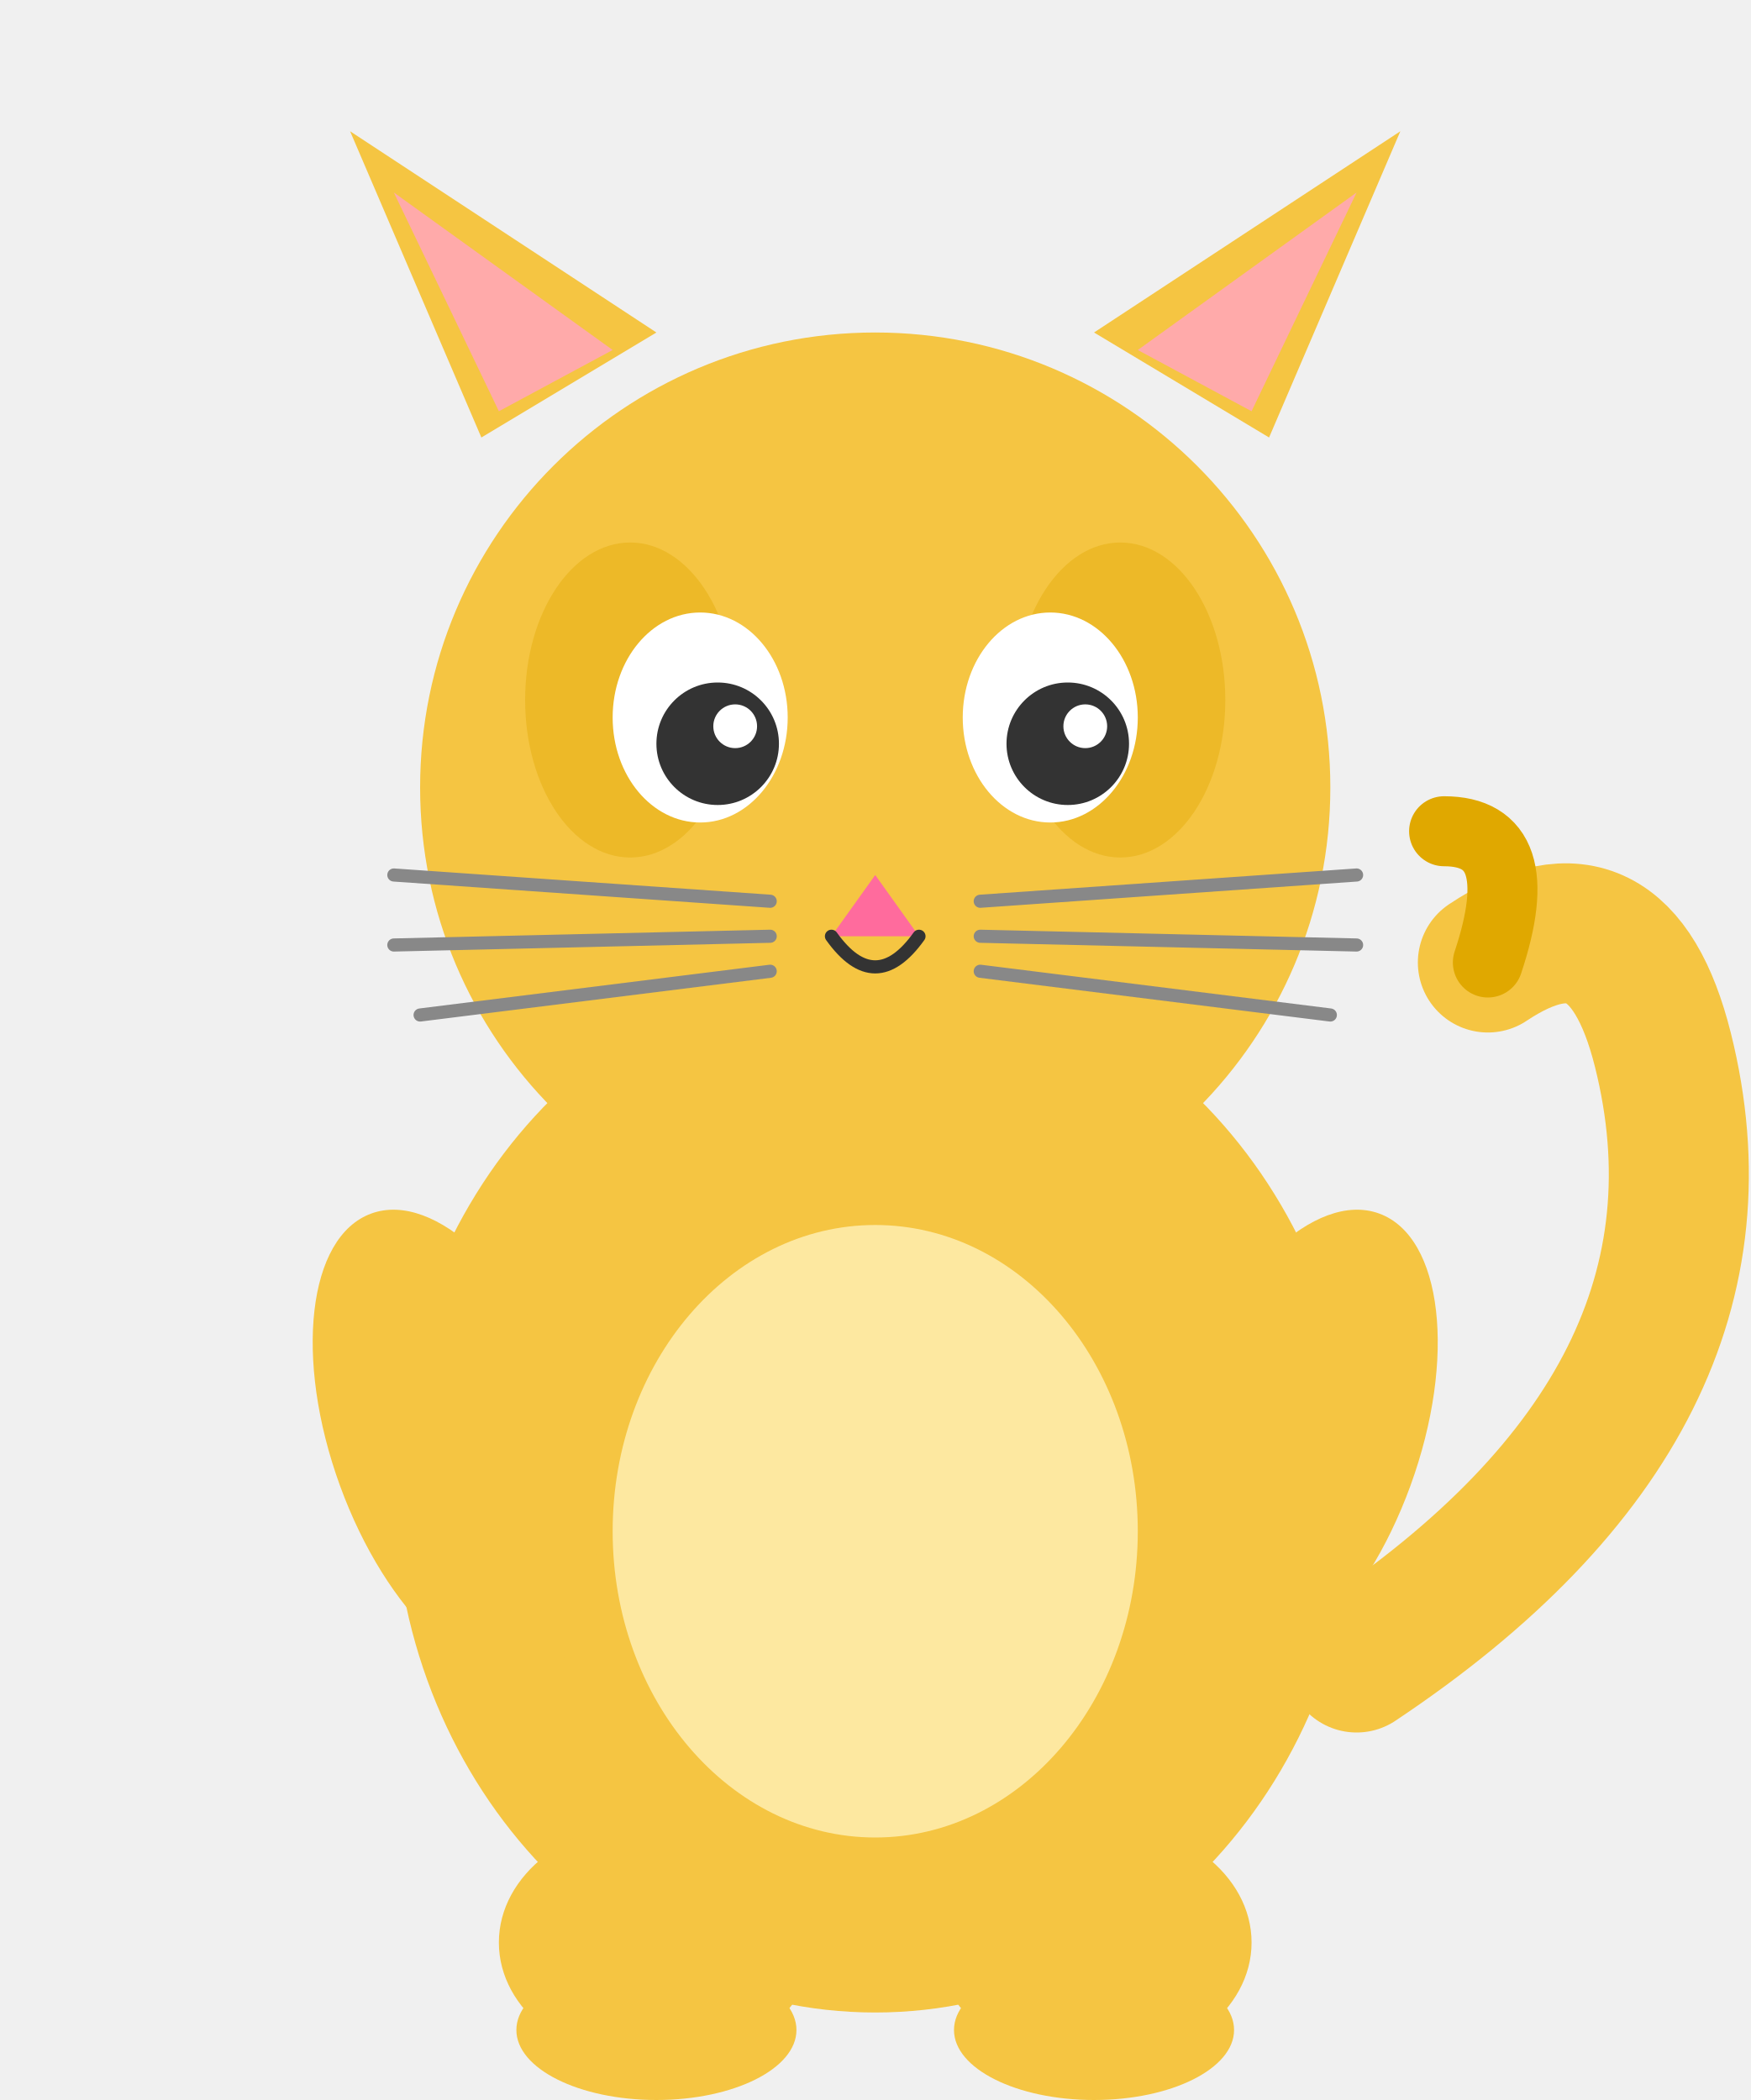
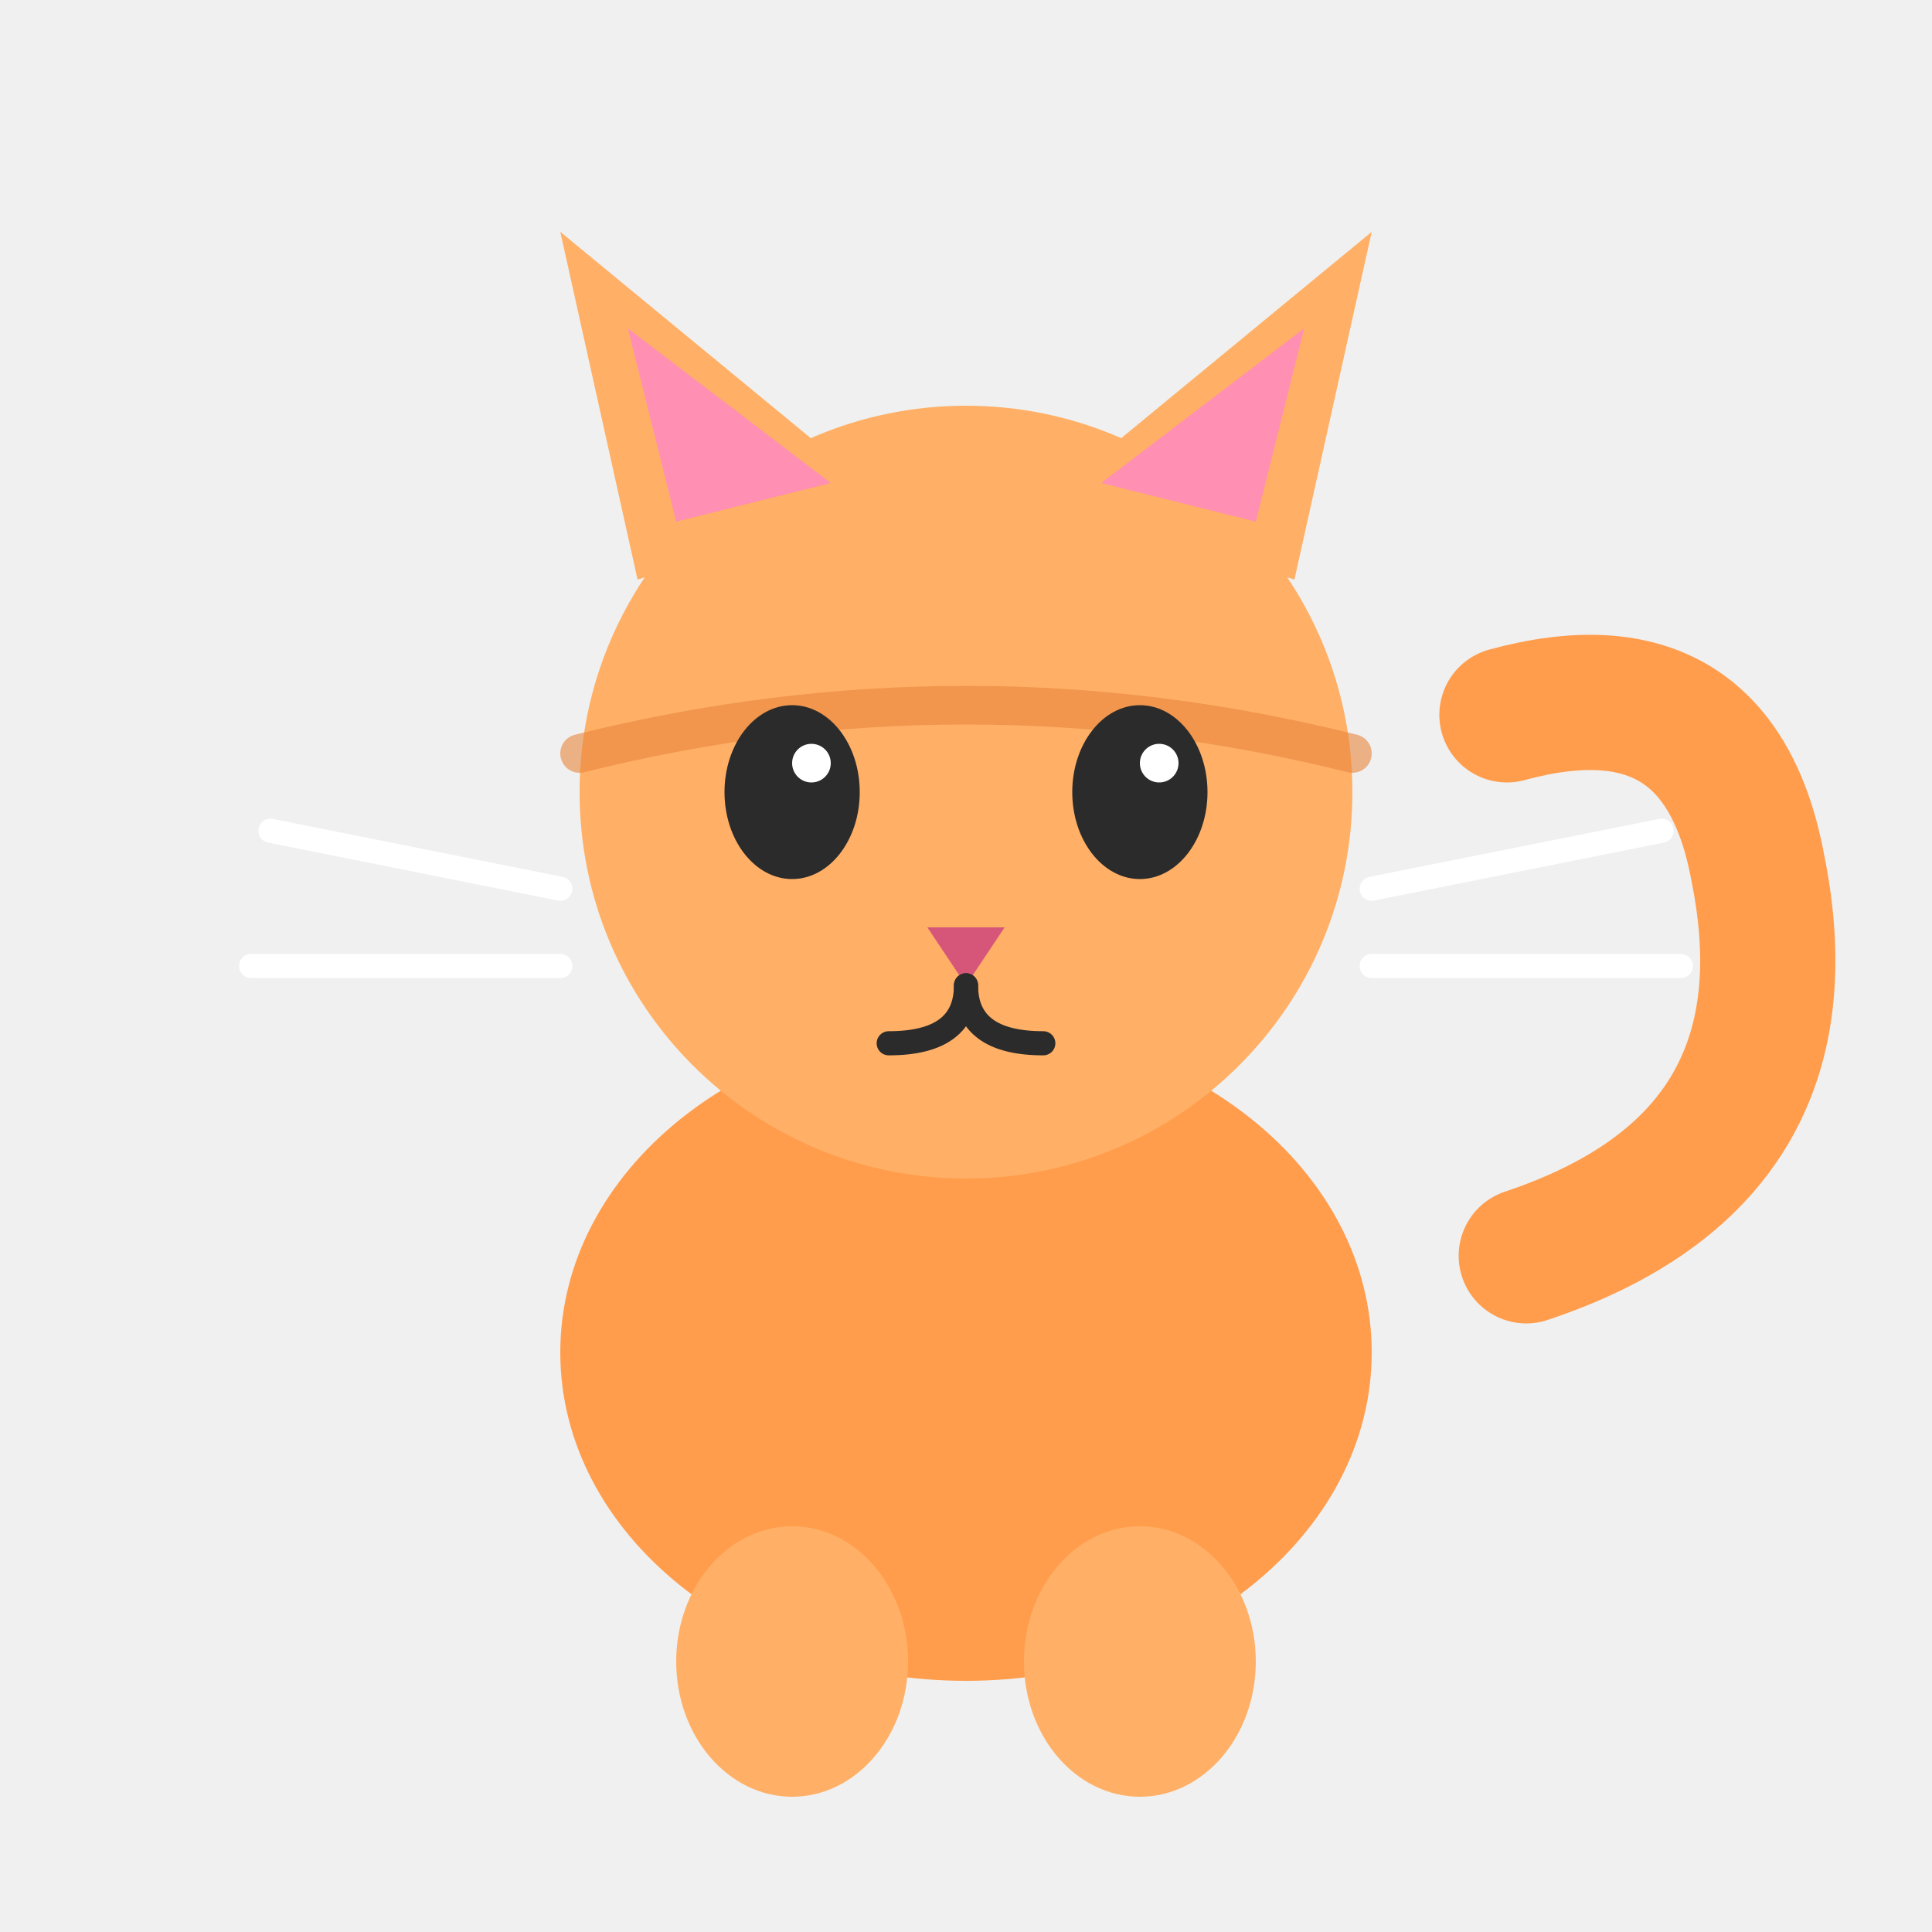
- <svg xmlns="http://www.w3.org/2000/svg" viewBox="0 0 200 240" width="200" height="240">
-   <ellipse cx="100" cy="170" rx="55" ry="60" fill="#f5c542" />
-   <circle cx="100" cy="90" r="52" fill="#f5c542" />
-   <polygon points="55,50 40,15 75,38" fill="#f5c542" />
-   <polygon points="57,47 45,22 70,40" fill="#ffaaaa" />
-   <polygon points="145,50 160,15 125,38" fill="#f5c542" />
-   <polygon points="143,47 155,22 130,40" fill="#ffaaaa" />
-   <ellipse cx="72" cy="80" rx="12" ry="18" fill="#e0a800" opacity="0.4" />
-   <ellipse cx="128" cy="80" rx="12" ry="18" fill="#e0a800" opacity="0.4" />
-   <ellipse cx="80" cy="82" rx="10" ry="12" fill="white" />
-   <ellipse cx="120" cy="82" rx="10" ry="12" fill="white" />
-   <circle cx="82" cy="85" r="7" fill="#333" />
-   <circle cx="122" cy="85" r="7" fill="#333" />
-   <circle cx="84" cy="83" r="2.5" fill="white" />
-   <circle cx="124" cy="83" r="2.5" fill="white" />
-   <polygon points="100,100 95,107 105,107" fill="#ff6b9d" />
-   <path d="M95,107 Q100,114 105,107" fill="none" stroke="#333" stroke-width="1.5" stroke-linecap="round" />
-   <line x1="45" y1="100" x2="88" y2="103" stroke="#888" stroke-width="1.5" stroke-linecap="round" />
-   <line x1="45" y1="108" x2="88" y2="107" stroke="#888" stroke-width="1.5" stroke-linecap="round" />
-   <line x1="48" y1="116" x2="88" y2="111" stroke="#888" stroke-width="1.5" stroke-linecap="round" />
-   <line x1="155" y1="100" x2="112" y2="103" stroke="#888" stroke-width="1.5" stroke-linecap="round" />
-   <line x1="155" y1="108" x2="112" y2="107" stroke="#888" stroke-width="1.5" stroke-linecap="round" />
-   <line x1="152" y1="116" x2="112" y2="111" stroke="#888" stroke-width="1.5" stroke-linecap="round" />
-   <ellipse cx="100" cy="175" rx="30" ry="35" fill="#fde8a0" />
-   <ellipse cx="52" cy="165" rx="14" ry="28" fill="#f5c542" transform="rotate(-20 52 165)" />
-   <ellipse cx="148" cy="165" rx="14" ry="28" fill="#f5c542" transform="rotate(20 148 165)" />
-   <ellipse cx="75" cy="222" rx="18" ry="14" fill="#f5c542" />
-   <ellipse cx="125" cy="222" rx="18" ry="14" fill="#f5c542" />
-   <ellipse cx="75" cy="232" rx="16" ry="8" fill="#f5c542" />
-   <ellipse cx="125" cy="232" rx="16" ry="8" fill="#f5c542" />
-   <path d="M155,190 Q200,160 190,120 Q185,100 170,110" fill="none" stroke="#f5c542" stroke-width="16" stroke-linecap="round" />
-   <path d="M170,110 Q175,95 165,95" fill="none" stroke="#e0a800" stroke-width="8" stroke-linecap="round" />
+ <svg xmlns="http://www.w3.org/2000/svg" viewBox="0 0 200 200" role="img" aria-label="춤추는 고양이">
+   <g id="cat-body">
+     <path d="M158 130 Q188 120 182 90 Q178 68 156 74" fill="none" stroke="#ff9d4d" stroke-width="14" stroke-linecap="round" class="cat-tail" />
+     <ellipse cx="100" cy="140" rx="42" ry="34" fill="#ff9d4d" />
+     <circle cx="100" cy="82" r="40" fill="#ffb066" />
+     <path d="M66 60 L58 24 L92 52 Z" fill="#ffb066" />
+     <path d="M134 60 L142 24 L108 52 Z" fill="#ffb066" />
+     <path d="M70 54 L65 34 L86 50 Z" fill="#ff8fb3" />
+     <path d="M130 54 L135 34 L114 50 Z" fill="#ff8fb3" />
+     <path d="M60 78 Q100 68 140 78" fill="none" stroke="#e8853a" stroke-width="4" stroke-linecap="round" opacity="0.6" />
+     <ellipse cx="82" cy="82" rx="7" ry="9" fill="#2b2b2b" class="cat-eye" />
+     <ellipse cx="118" cy="82" rx="7" ry="9" fill="#2b2b2b" class="cat-eye" />
+     <circle cx="84" cy="79" r="2" fill="#fff" />
+     <circle cx="120" cy="79" r="2" fill="#fff" />
+     <path d="M96 96 L104 96 L100 102 Z" fill="#d6567a" />
+     <path d="M100 102 Q100 108 92 108" fill="none" stroke="#2b2b2b" stroke-width="2.5" stroke-linecap="round" />
+     <path d="M100 102 Q100 108 108 108" fill="none" stroke="#2b2b2b" stroke-width="2.5" stroke-linecap="round" />
+     <path d="M58 92 L28 86" stroke="#fff" stroke-width="2.5" stroke-linecap="round" />
+     <path d="M58 100 L26 100" stroke="#fff" stroke-width="2.5" stroke-linecap="round" />
+     <path d="M142 92 L172 86" stroke="#fff" stroke-width="2.5" stroke-linecap="round" />
+     <path d="M142 100 L174 100" stroke="#fff" stroke-width="2.5" stroke-linecap="round" />
+     <ellipse cx="82" cy="172" rx="12" ry="14" fill="#ffb066" class="cat-paw cat-paw-left" />
+     <ellipse cx="118" cy="172" rx="12" ry="14" fill="#ffb066" class="cat-paw cat-paw-right" />
+   </g>
</svg>
